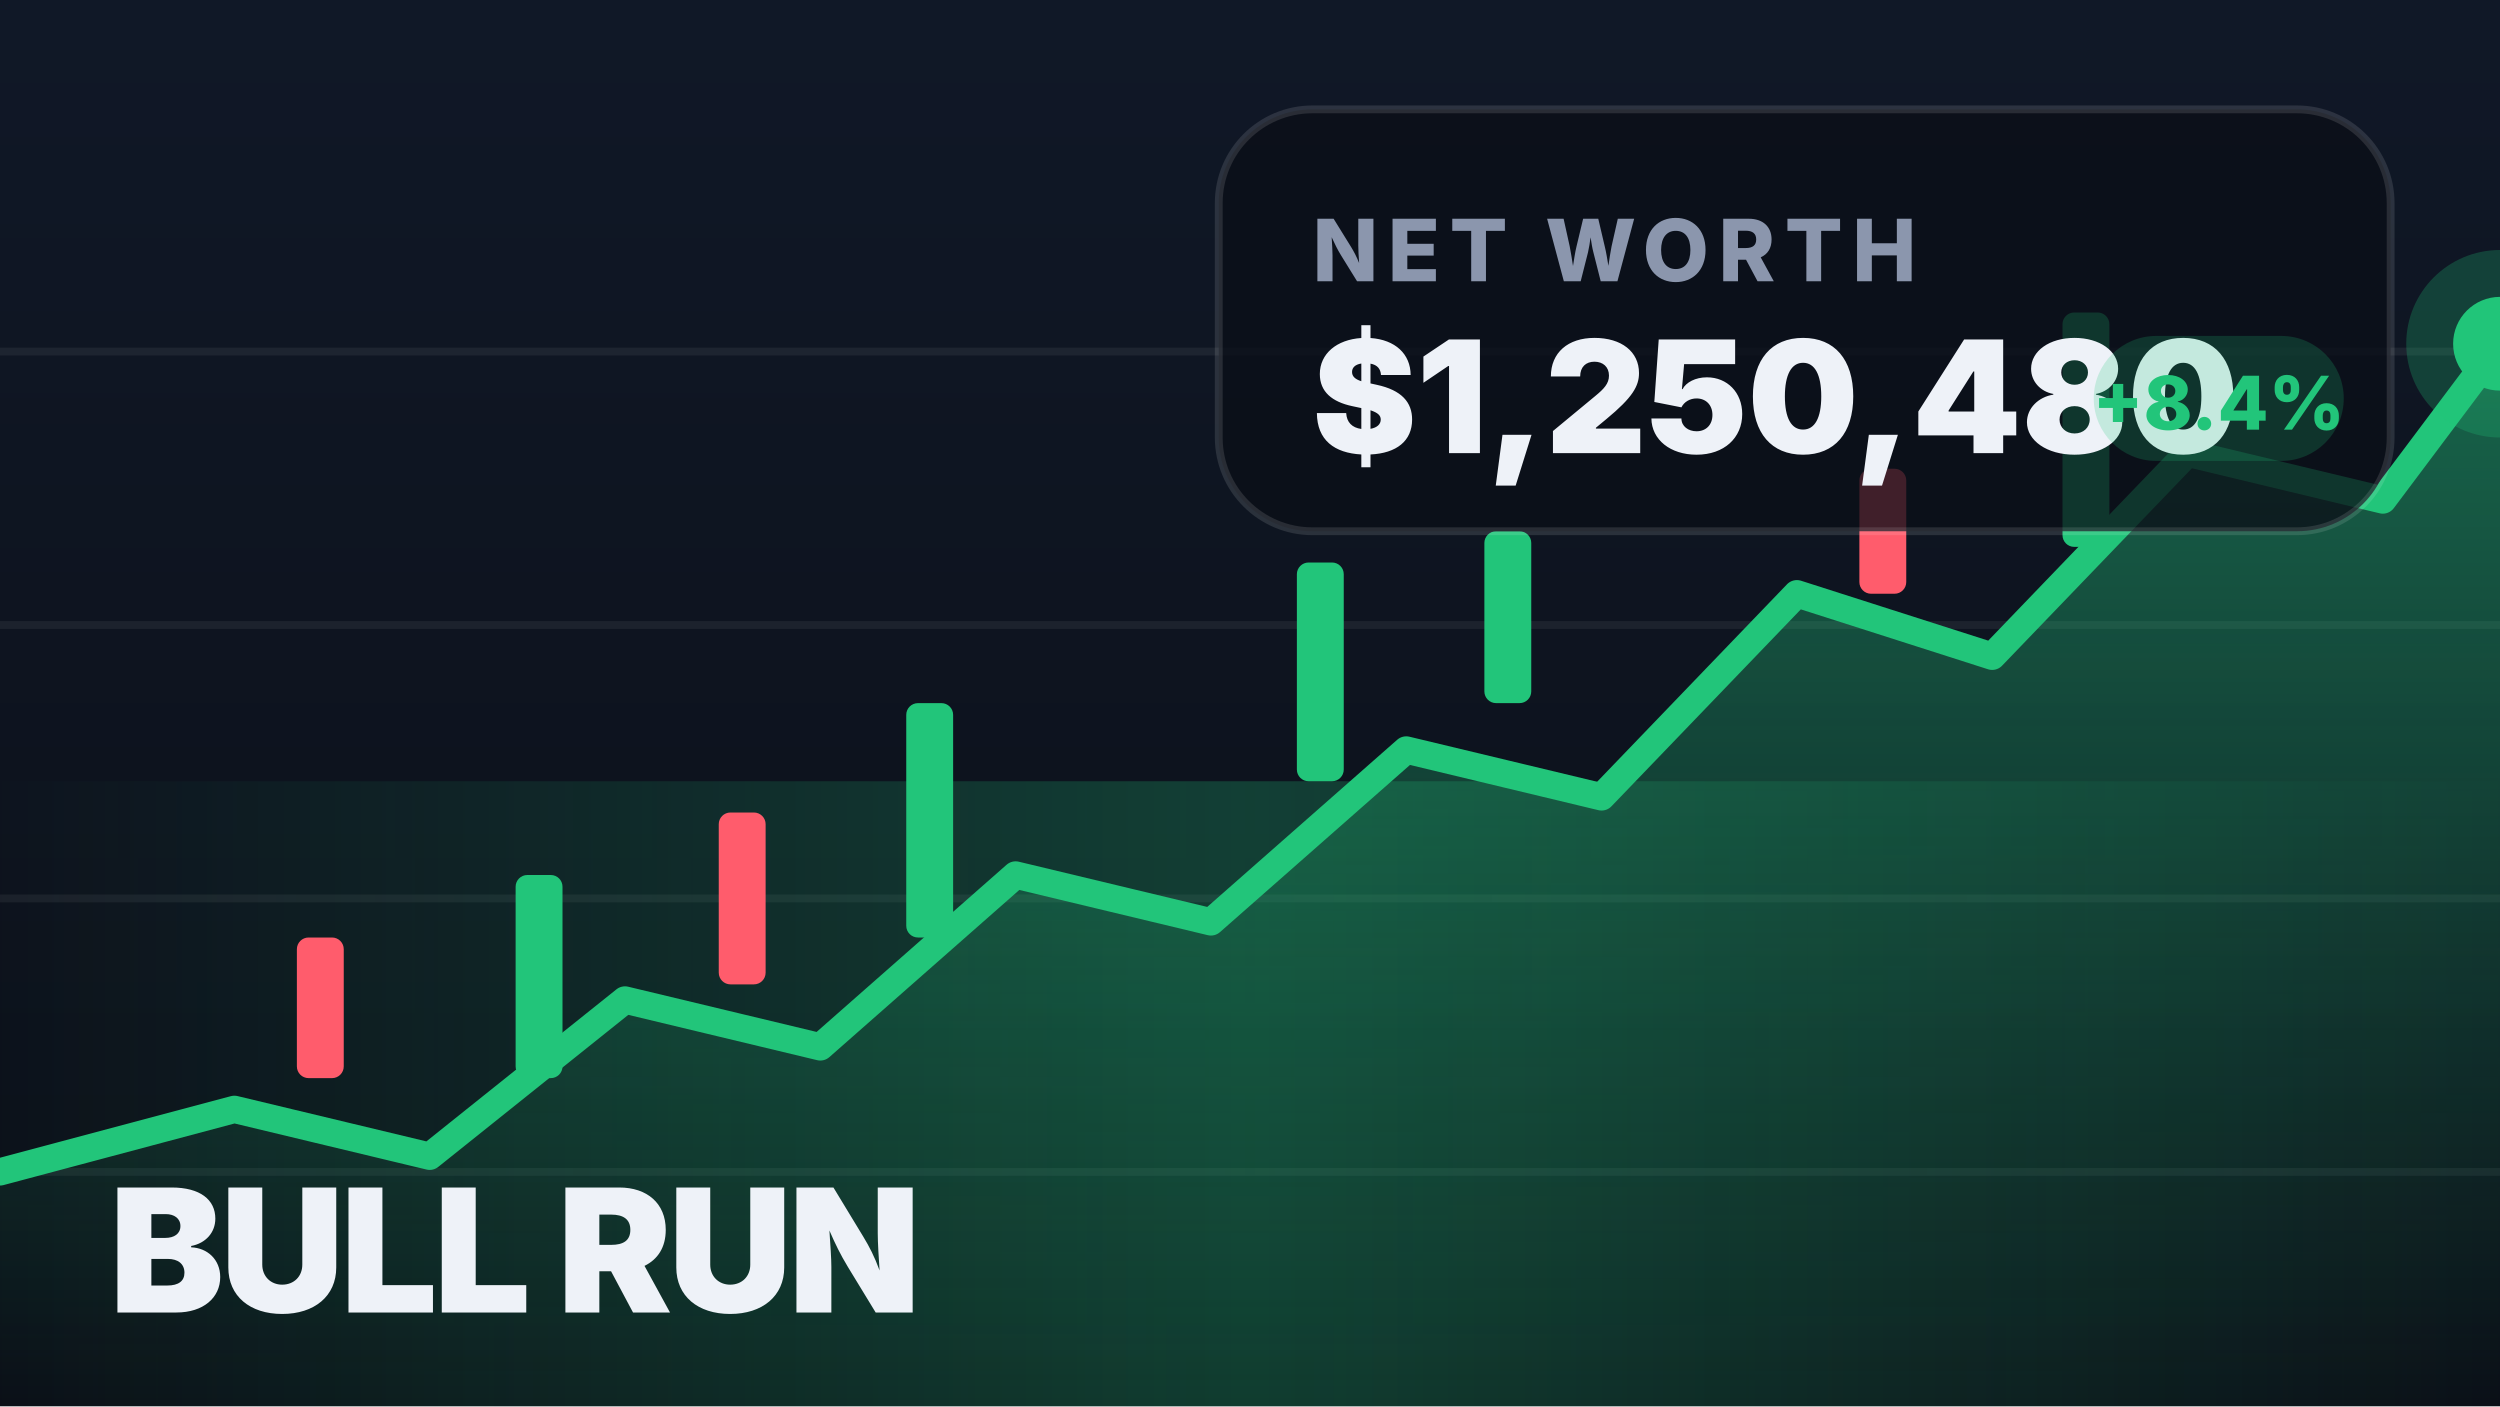
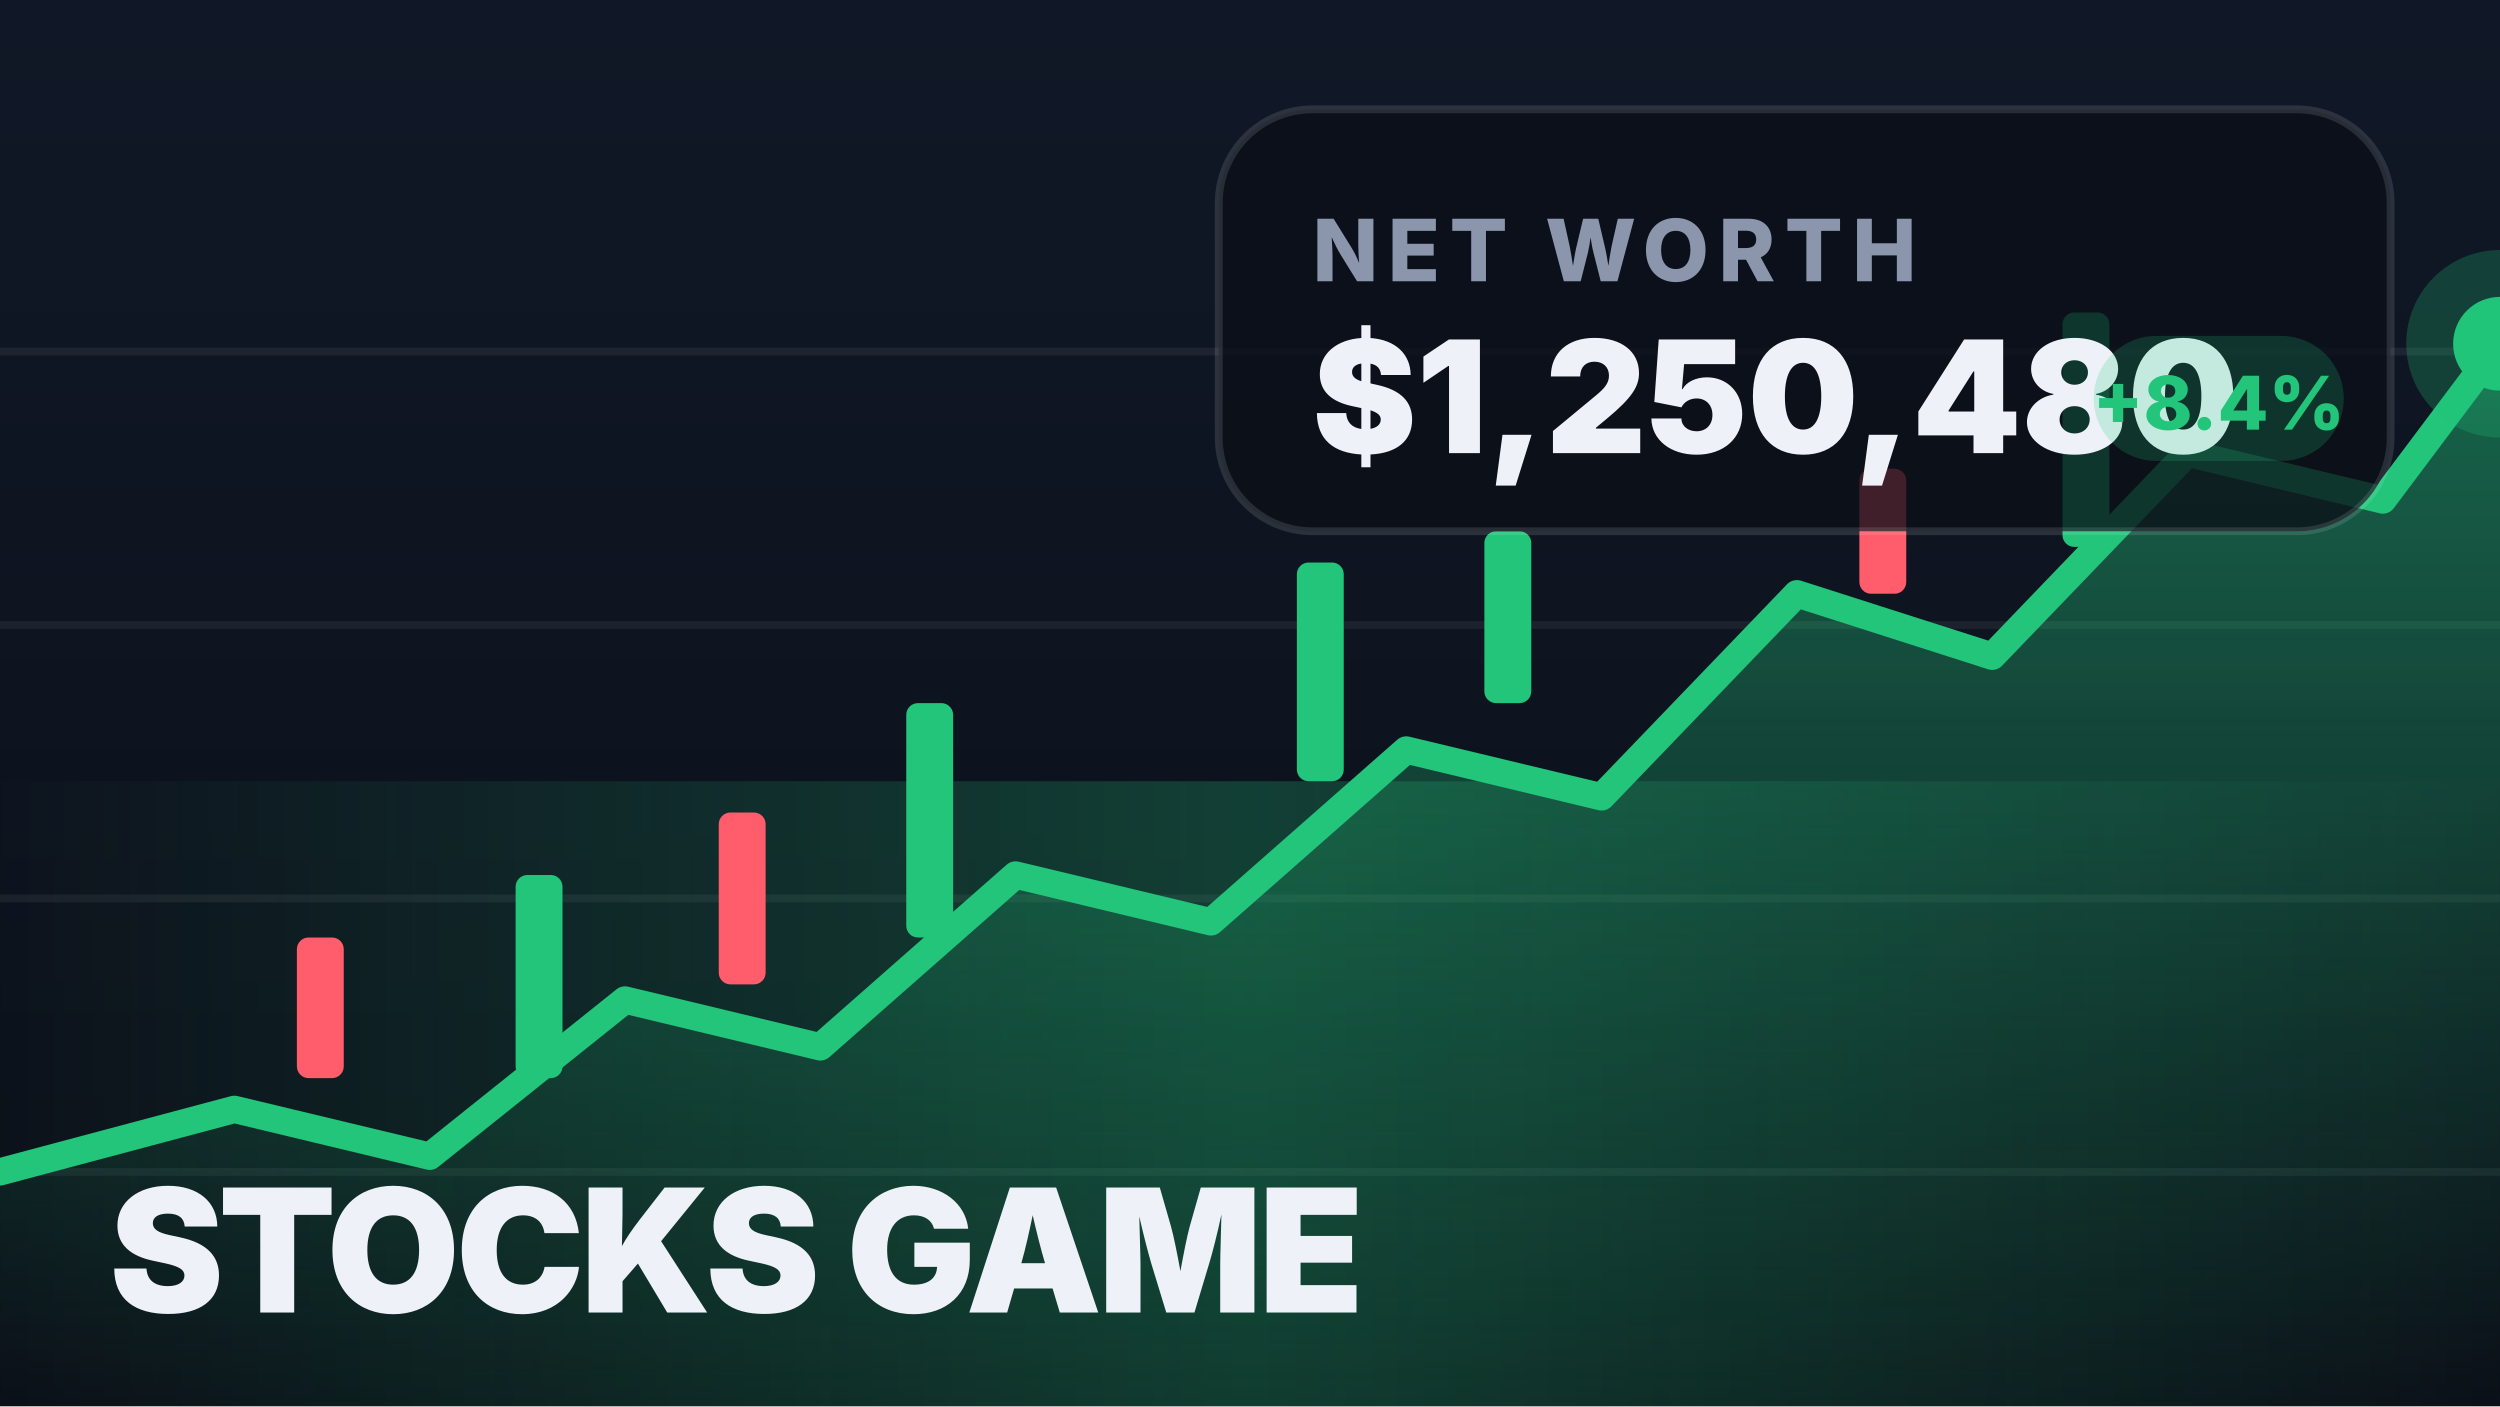
<svg xmlns="http://www.w3.org/2000/svg" viewBox="0 0 320 180">
  <defs>
    <linearGradient id="bg" x1="0" y1="0" x2="0" y2="1">
      <stop offset="0" stop-color="#101827" />
      <stop offset="1" stop-color="#0b0f17" />
    </linearGradient>
    <linearGradient id="area" x1="0" y1="0" x2="0" y2="1">
      <stop offset="0" stop-color="#22c57a" stop-opacity="0.45" />
      <stop offset="1" stop-color="#22c57a" stop-opacity="0" />
    </linearGradient>
    <linearGradient id="glow" x1="0" y1="0" x2="1" y2="0">
      <stop offset="0" stop-color="#22c57a" stop-opacity="0" />
      <stop offset="0.5" stop-color="#22c57a" stop-opacity="0.25" />
      <stop offset="1" stop-color="#22c57a" stop-opacity="0" />
    </linearGradient>
  </defs>
  <rect width="320" height="180" fill="url(#bg)" />
  <g stroke="#ffffff" stroke-opacity="0.06" stroke-width="1">
    <line x1="0" y1="45" x2="320" y2="45" />
    <line x1="0" y1="80" x2="320" y2="80" />
    <line x1="0" y1="115" x2="320" y2="115" />
    <line x1="0" y1="150" x2="320" y2="150" />
  </g>
  <rect x="0" y="100" width="320" height="80" fill="url(#glow)" />
  <path d="M0 150 L30 142 L55 148 L80 128 L105 134 L130 112 L155 118 L180 96 L205 102 L230 76 L255 84 L280 58 L305 64 L320 44 L320 180 L0 180 Z" fill="url(#area)" />
  <path d="M0 150 L30 142 L55 148 L80 128 L105 134 L130 112 L155 118 L180 96 L205 102 L230 76 L255 84 L280 58 L305 64 L320 44" fill="none" stroke="#22c57a" stroke-width="3.5" stroke-linejoin="round" stroke-linecap="round" />
  <g fill="#ff5c6c">
    <rect x="38" y="120" width="6" height="18" rx="1.5" />
    <rect x="92" y="104" width="6" height="22" rx="1.5" />
    <rect x="238" y="60" width="6" height="16" rx="1.5" />
  </g>
  <g fill="#22c57a">
    <rect x="66" y="112" width="6" height="26" rx="1.5" />
    <rect x="116" y="90" width="6" height="30" rx="1.5" />
    <rect x="166" y="72" width="6" height="28" rx="1.5" />
    <rect x="190" y="68" width="6" height="22" rx="1.5" />
    <rect x="264" y="40" width="6" height="30" rx="1.5" />
  </g>
  <circle cx="320" cy="44" r="6" fill="#22c57a" />
  <circle cx="320" cy="44" r="12" fill="#22c57a" fill-opacity="0.25" />
  <rect x="156" y="14" width="150" height="54" rx="12" fill="#0b0f17" fill-opacity="0.78" stroke="#ffffff" stroke-opacity="0.12" />
  <text x="168" y="36" font-family="Inter, system-ui, -apple-system, Segoe UI, Roboto, sans-serif" font-size="11" font-weight="800" letter-spacing="1.2" fill="#8b96ad">NET WORTH</text>
  <text x="168" y="58" font-family="Inter, system-ui, -apple-system, Segoe UI, Roboto, sans-serif" font-size="20" font-weight="900" fill="#eef2f8">$1,250,480</text>
  <rect x="268" y="43" width="32" height="16" rx="8" fill="#22c57a" fill-opacity="0.2" />
  <text x="284" y="55" text-anchor="middle" font-family="Inter, system-ui, -apple-system, Segoe UI, Roboto, sans-serif" font-size="9.5" font-weight="800" fill="#22c57a">+8.4%</text>
-   <text x="14" y="168" text-anchor="start" font-family="Inter, system-ui, -apple-system, Segoe UI, Roboto, sans-serif" font-size="22" font-weight="900" letter-spacing="-0.5" fill="#eef2f8">BULL RUN</text>
+   <text x="14" y="168" text-anchor="start" font-family="Inter, system-ui, -apple-system, Segoe UI, Roboto, sans-serif" font-size="22" font-weight="900" letter-spacing="-0.5" fill="#eef2f8">STOCKS GAME</text>
</svg>
